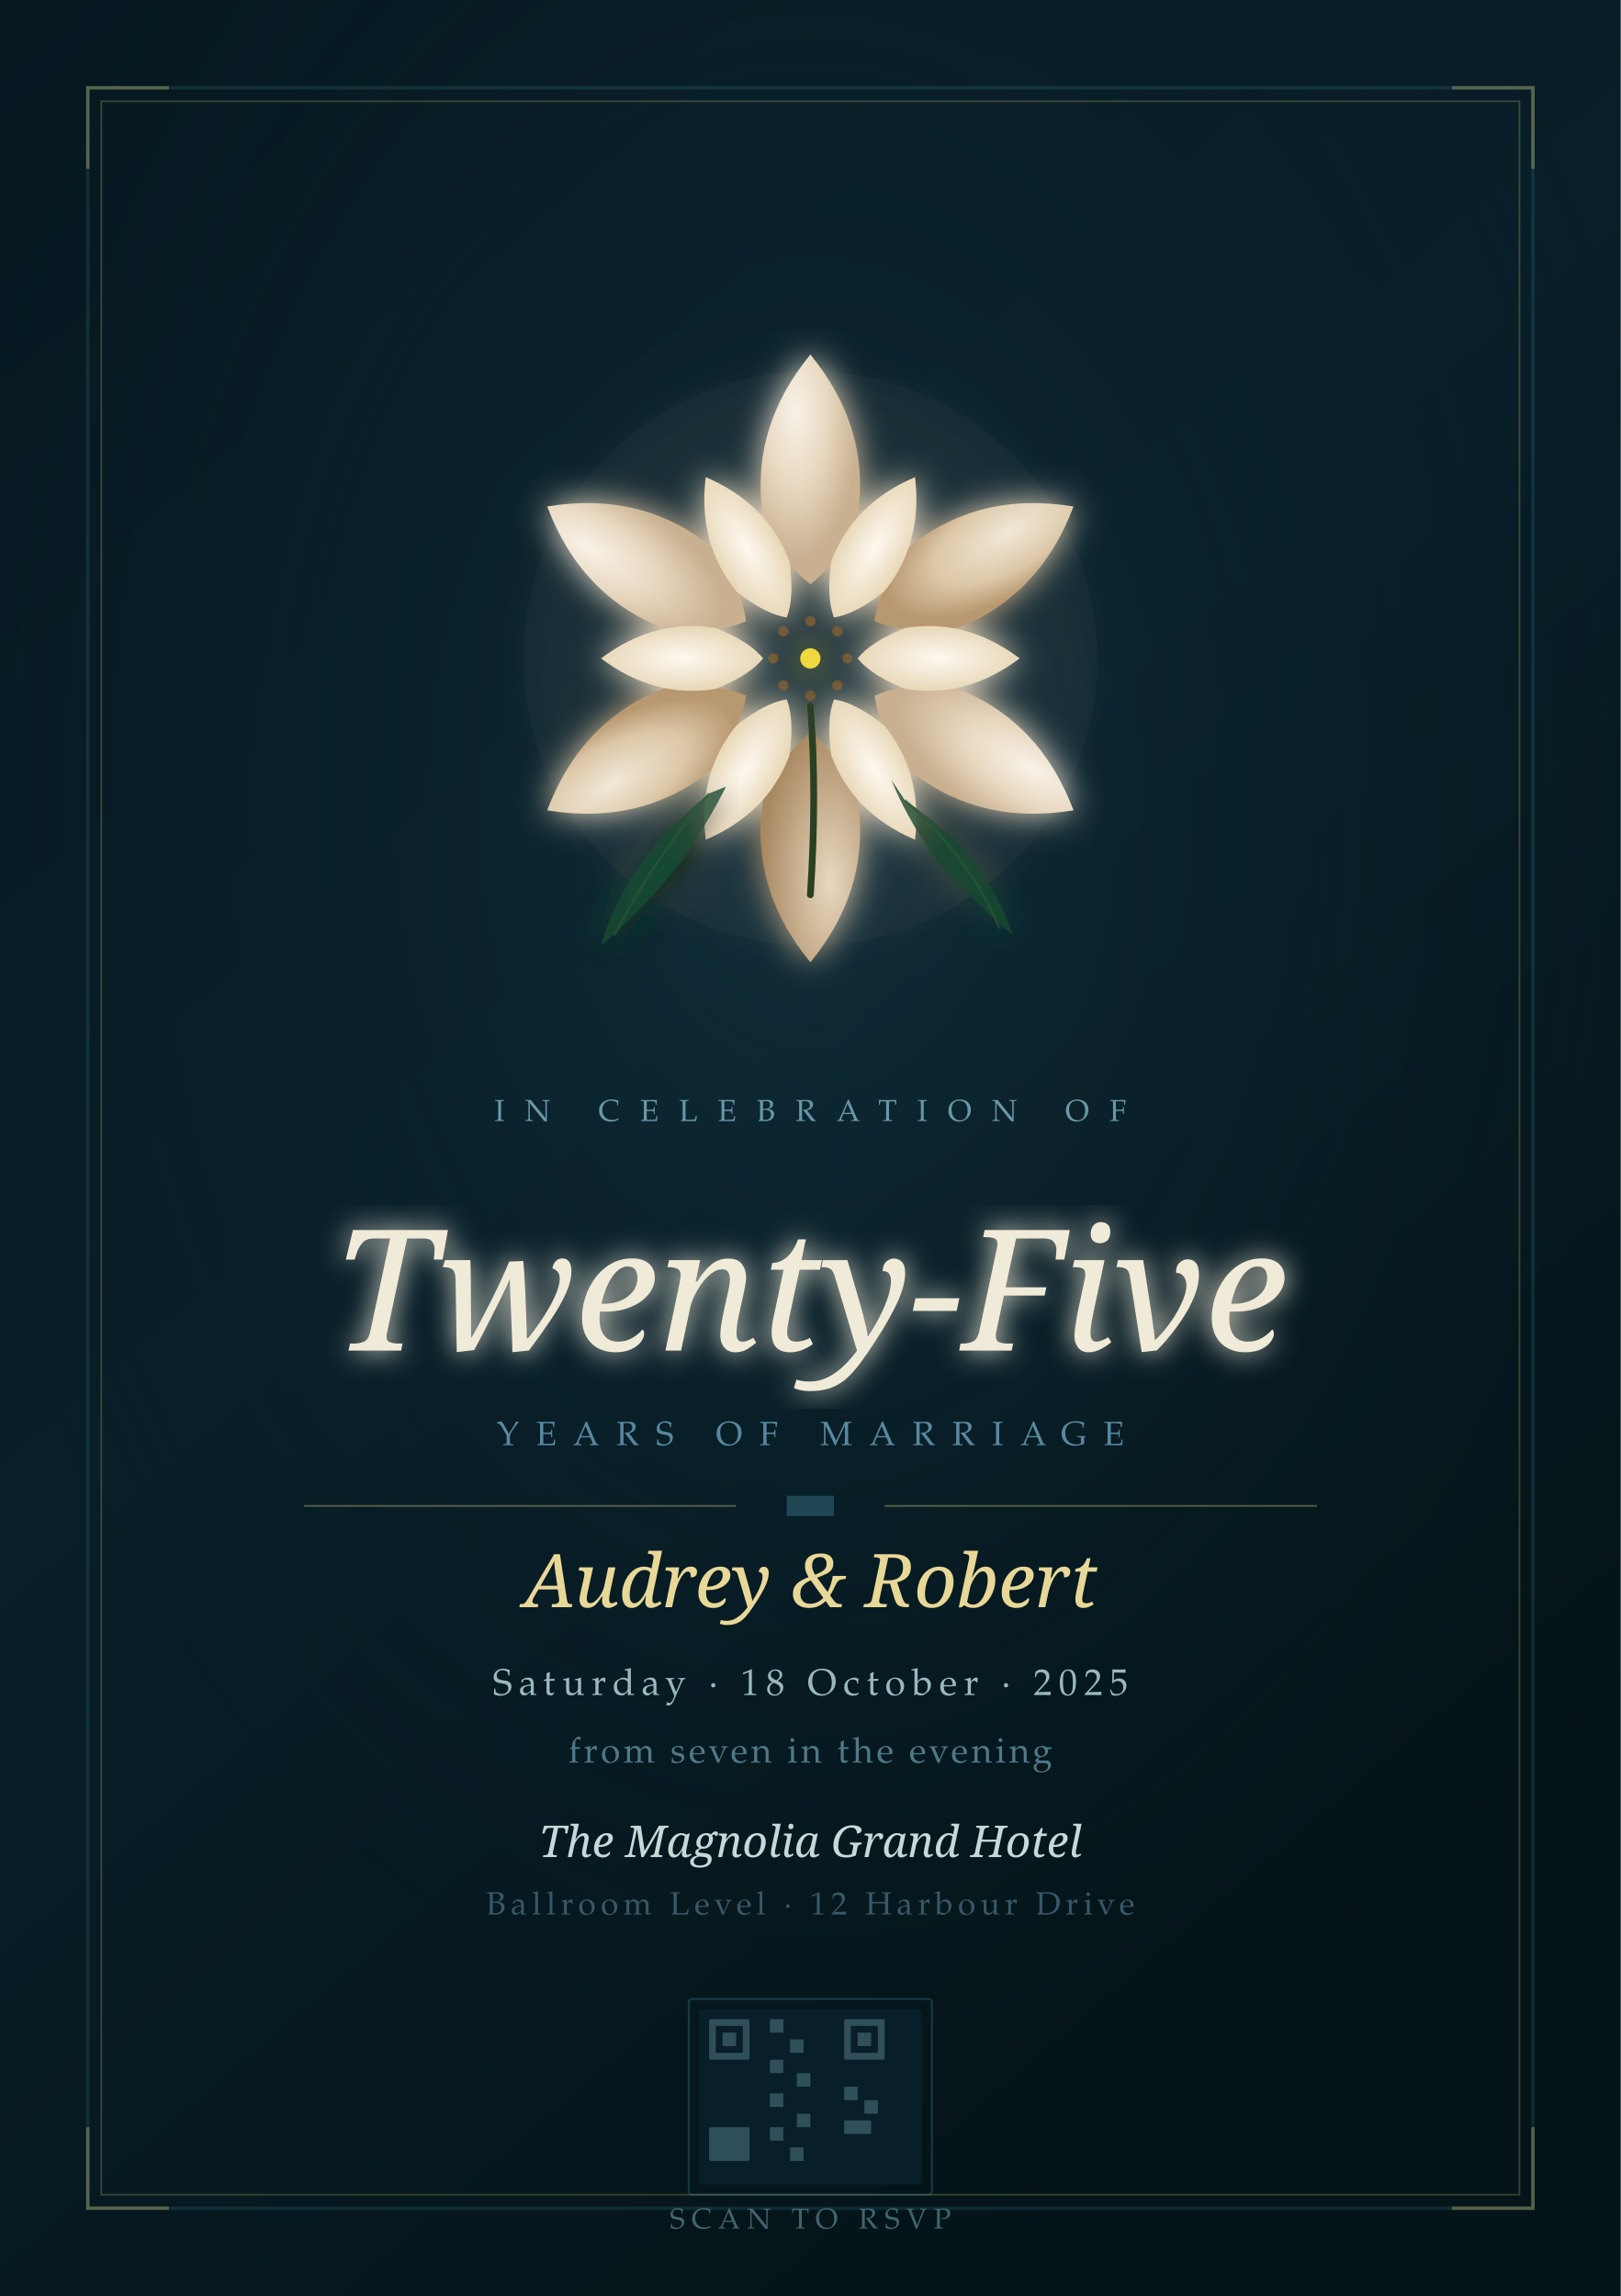
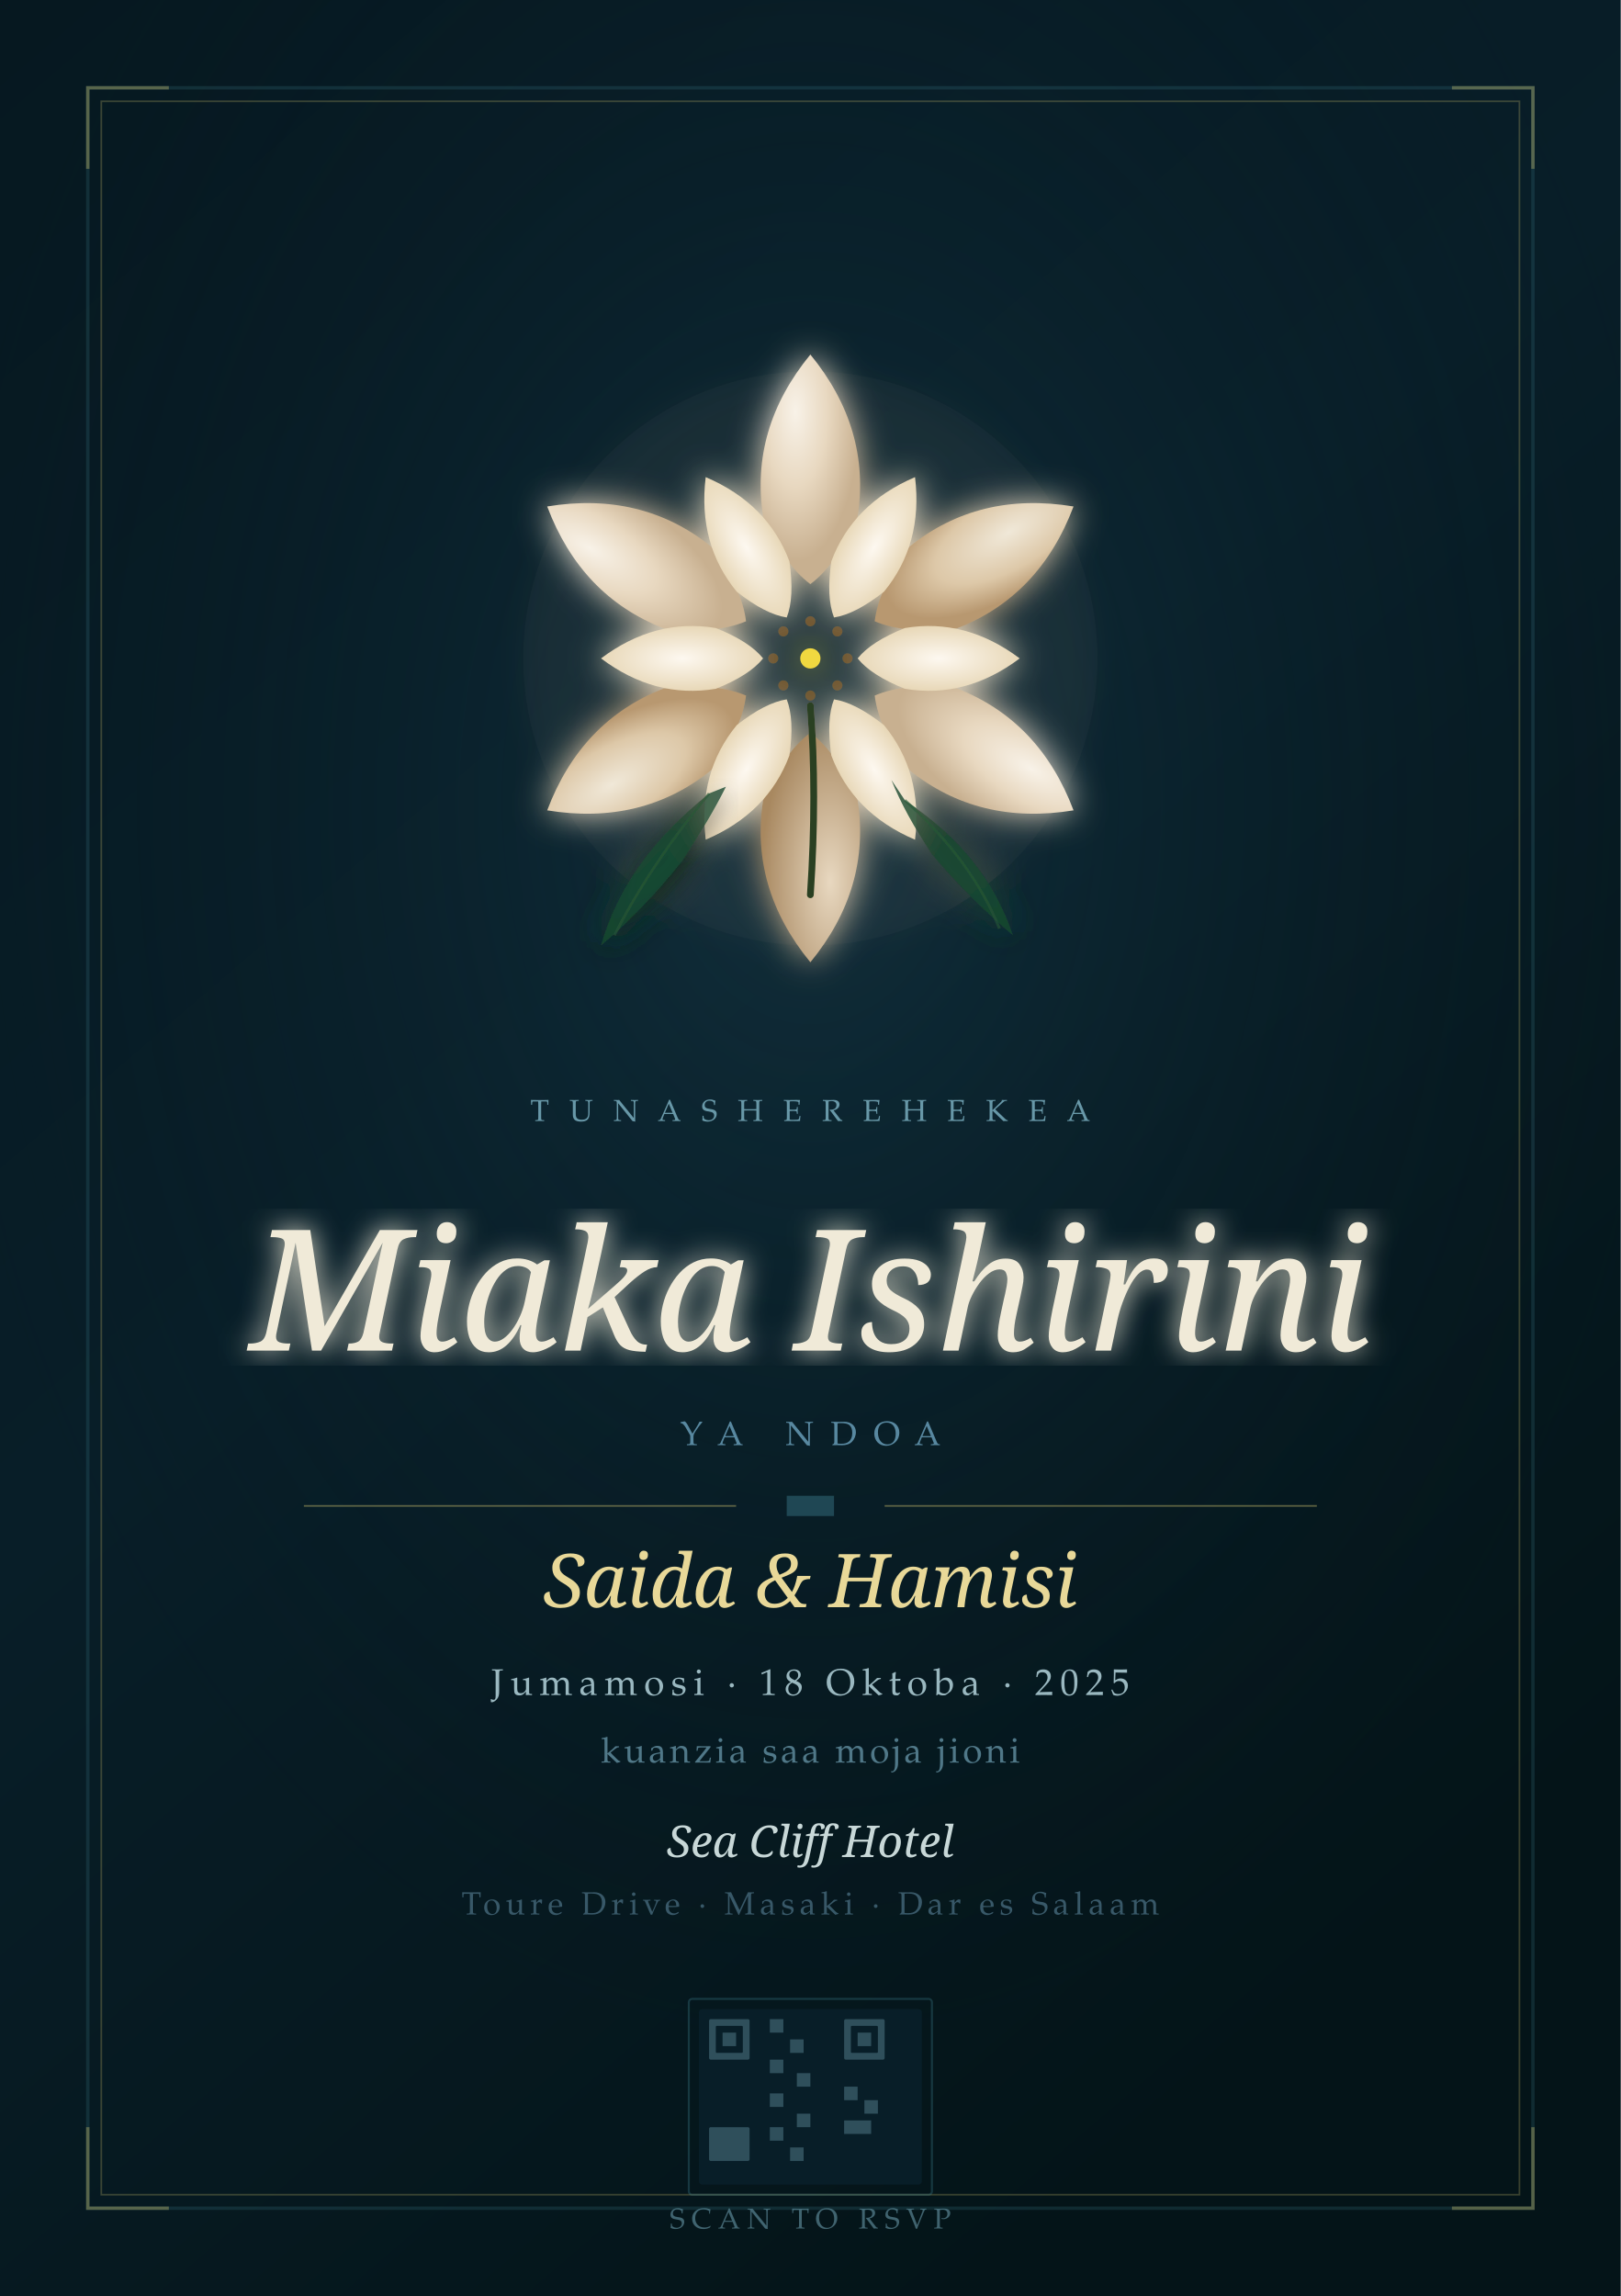
<svg xmlns="http://www.w3.org/2000/svg" viewBox="0 0 480 680" width="480" height="680">
  <defs>
    <linearGradient id="bg" x1="0%" y1="0%" x2="60%" y2="100%">
      <stop offset="0%" stop-color="#061820" />
      <stop offset="50%" stop-color="#081e28" />
      <stop offset="100%" stop-color="#041418" />
    </linearGradient>
    <radialGradient id="magPetal1" cx="35%" cy="25%" r="65%">
      <stop offset="0%" stop-color="#f8f2e8" />
      <stop offset="50%" stop-color="#e8d8c0" />
      <stop offset="100%" stop-color="#c8b090" />
    </radialGradient>
    <radialGradient id="magPetal2" cx="40%" cy="30%" r="60%">
      <stop offset="0%" stop-color="#f0e8d8" />
      <stop offset="60%" stop-color="#ddc8a8" />
      <stop offset="100%" stop-color="#b89870" />
    </radialGradient>
    <radialGradient id="magPetalDeep" cx="30%" cy="35%" r="70%">
      <stop offset="0%" stop-color="#e8d8c0" />
      <stop offset="100%" stop-color="#a88860" />
    </radialGradient>
    <radialGradient id="petalInner" cx="50%" cy="50%" r="50%">
      <stop offset="0%" stop-color="#fdf8f0" />
      <stop offset="100%" stop-color="#e8d8b8" />
    </radialGradient>
    <linearGradient id="tealGold" x1="0%" y1="0%" x2="100%" y2="100%">
      <stop offset="0%" stop-color="#d8c870" />
      <stop offset="50%" stop-color="#e8d880" />
      <stop offset="100%" stop-color="#b0a040" />
    </linearGradient>
    <linearGradient id="tealAccent" x1="0%" y1="0%" x2="100%" y2="100%">
      <stop offset="0%" stop-color="#408898" />
      <stop offset="100%" stop-color="#2a6878" />
    </linearGradient>
    <filter id="magGlow" x="-25%" y="-25%" width="150%" height="150%">
      <feGaussianBlur stdDeviation="5" result="b" />
      <feMerge>
        <feMergeNode in="b" />
        <feMergeNode in="SourceGraphic" />
      </feMerge>
    </filter>
    <filter id="textGlow">
      <feGaussianBlur stdDeviation="4" result="b" />
      <feMerge>
        <feMergeNode in="b" />
        <feMergeNode in="SourceGraphic" />
      </feMerge>
    </filter>
    <filter id="leafShadow">
      <feDropShadow dx="1" dy="2" stdDeviation="3" flood-color="#000" flood-opacity="0.4" />
    </filter>
  </defs>
  <rect width="480" height="680" fill="url(#bg)" />
  <radialGradient id="aura" cx="50%" cy="35%" r="55%">
    <stop offset="0%" stop-color="#1a4050" stop-opacity="0.5" />
    <stop offset="100%" stop-color="#061820" stop-opacity="0" />
  </radialGradient>
  <rect width="480" height="680" fill="url(#aura)" />
  <rect x="26" y="26" width="428" height="628" fill="none" stroke="#408898" stroke-width="1" opacity="0.2" />
  <rect x="30" y="30" width="420" height="620" fill="none" stroke="#d8c870" stroke-width="0.5" opacity="0.25" />
  <g stroke="#d8c870" stroke-width="1" opacity="0.35" fill="none">
    <path d="M26,50 L26,26 L50,26" />
    <path d="M430,26 L454,26 L454,50" />
    <path d="M26,630 L26,654 L50,654" />
    <path d="M430,654 L454,654 L454,630" />
  </g>
  <g transform="translate(240, 195)" filter="url(#magGlow)">
    <circle cx="0" cy="0" r="85" fill="#e8d8b808" />
    <path d="M0,-90 Q18,-68 14,-42 Q8,-28 0,-22 Q-8,-28 -14,-42 Q-18,-68 0,-90 Z" fill="url(#magPetal1)" />
    <path d="M0,-90 Q18,-68 14,-42 Q8,-28 0,-22 Q-8,-28 -14,-42 Q-18,-68 0,-90 Z" fill="url(#magPetal2)" transform="rotate(60)" />
    <path d="M0,-90 Q18,-68 14,-42 Q8,-28 0,-22 Q-8,-28 -14,-42 Q-18,-68 0,-90 Z" fill="url(#magPetal1)" transform="rotate(120)" />
    <path d="M0,-90 Q18,-68 14,-42 Q8,-28 0,-22 Q-8,-28 -14,-42 Q-18,-68 0,-90 Z" fill="url(#magPetalDeep)" transform="rotate(180)" />
    <path d="M0,-90 Q18,-68 14,-42 Q8,-28 0,-22 Q-8,-28 -14,-42 Q-18,-68 0,-90 Z" fill="url(#magPetal2)" transform="rotate(240)" />
    <path d="M0,-90 Q18,-68 14,-42 Q8,-28 0,-22 Q-8,-28 -14,-42 Q-18,-68 0,-90 Z" fill="url(#magPetal1)" transform="rotate(300)" />
    <path d="M0,-62 Q12,-46 9,-28 Q5,-18 0,-14 Q-5,-18 -9,-28 Q-12,-46 0,-62 Z" fill="url(#petalInner)" transform="rotate(30)" />
    <path d="M0,-62 Q12,-46 9,-28 Q5,-18 0,-14 Q-5,-18 -9,-28 Q-12,-46 0,-62 Z" fill="url(#petalInner)" transform="rotate(90)" />
    <path d="M0,-62 Q12,-46 9,-28 Q5,-18 0,-14 Q-5,-18 -9,-28 Q-12,-46 0,-62 Z" fill="url(#petalInner)" transform="rotate(150)" />
    <path d="M0,-62 Q12,-46 9,-28 Q5,-18 0,-14 Q-5,-18 -9,-28 Q-12,-46 0,-62 Z" fill="url(#petalInner)" transform="rotate(210)" />
    <path d="M0,-62 Q12,-46 9,-28 Q5,-18 0,-14 Q-5,-18 -9,-28 Q-12,-46 0,-62 Z" fill="url(#petalInner)" transform="rotate(270)" />
    <path d="M0,-62 Q12,-46 9,-28 Q5,-18 0,-14 Q-5,-18 -9,-28 Q-12,-46 0,-62 Z" fill="url(#petalInner)" transform="rotate(330)" />
    <ellipse cx="0" cy="0" r="14" fill="#d8c080" />
    <ellipse cx="0" cy="0" r="9" fill="#c8a828" />
    <ellipse cx="0" cy="0" r="5" fill="#e8d060" />
    <g fill="#8a6020" opacity="0.7">
      <circle cx="0" cy="-11" r="1.5" />
      <circle cx="8" cy="-8" r="1.5" />
      <circle cx="11" cy="0" r="1.5" />
      <circle cx="8" cy="8" r="1.5" />
      <circle cx="0" cy="11" r="1.5" />
      <circle cx="-8" cy="8" r="1.5" />
      <circle cx="-11" cy="0" r="1.5" />
      <circle cx="-8" cy="-8" r="1.5" />
    </g>
    <circle cx="0" cy="0" r="3" fill="#f0d840" />
    <path d="M-30,40 Q-55,60 -62,85 Q-50,75 -38,60 Q-30,48 -25,38 Z" fill="#1a4830" opacity="0.8" filter="url(#leafShadow)" />
    <path d="M28,42 Q52,58 60,82 Q48,72 36,58 Q28,46 24,36 Z" fill="#1a4830" opacity="0.8" />
    <path d="M-30,40 Q-48,62 -58,82" stroke="#285838" stroke-width="0.8" fill="none" opacity="0.6" />
    <path d="M28,42 Q48,60 56,80" stroke="#285838" stroke-width="0.8" fill="none" opacity="0.6" />
    <path d="M0,14 Q2,40 0,70" stroke="#2a4020" stroke-width="2" fill="none" stroke-linecap="round" />
  </g>
-   <text x="240" y="332" font-family="'Palatino Linotype',Palatino,serif" font-size="9" fill="#6898a8" letter-spacing="6" text-anchor="middle">IN CELEBRATION OF</text>
-   <text x="240" y="400" font-family="Georgia,serif" font-size="50" fill="#f0ead8" font-style="italic" text-anchor="middle" filter="url(#textGlow)" id="milestone">Twenty-Five</text>
-   <text x="240" y="428" font-family="'Palatino Linotype',Palatino,serif" font-size="10" fill="#5888a0" letter-spacing="5" text-anchor="middle">YEARS OF MARRIAGE</text>
+   <text x="240" y="332" font-family="'Palatino Linotype',Palatino,serif" font-size="9" fill="#6898a8" letter-spacing="6" text-anchor="middle">TUNASHEREHEKEA</text>
+   <text x="240" y="400" font-family="Georgia,serif" font-size="50" fill="#f0ead8" font-style="italic" text-anchor="middle" filter="url(#textGlow)" id="milestone">Miaka Ishirini</text>
+   <text x="240" y="428" font-family="'Palatino Linotype',Palatino,serif" font-size="10" fill="#5888a0" letter-spacing="5" text-anchor="middle">YA NDOA</text>
  <g opacity="0.4">
    <line x1="90" y1="446" x2="218" y2="446" stroke="#d8c870" stroke-width="0.5" />
    <rect cx="240" cy="443" x="233" y="443" width="14" height="6" fill="#408898" />
    <line x1="262" y1="446" x2="390" y2="446" stroke="#d8c870" stroke-width="0.5" />
  </g>
-   <text x="240" y="476" font-family="Georgia,serif" font-size="22" fill="#e8d898" font-style="italic" text-anchor="middle" id="couple">Audrey &amp; Robert</text>
-   <text x="240" y="502" font-family="'Palatino Linotype',Palatino,serif" font-size="11" fill="#9ab8c0" letter-spacing="2" text-anchor="middle" id="date">Saturday · 18 October · 2025</text>
-   <text x="240" y="522" font-family="'Palatino Linotype',Palatino,serif" font-size="10.5" fill="#507888" letter-spacing="1" text-anchor="middle" id="time">from seven in the evening</text>
-   <text x="240" y="550" font-family="Georgia,serif" font-size="13" fill="#c8d8d8" font-style="italic" text-anchor="middle" id="venue">The Magnolia Grand Hotel</text>
-   <text x="240" y="567" font-family="'Palatino Linotype',Palatino,serif" font-size="9.5" fill="#385868" letter-spacing="1.5" text-anchor="middle" id="address">Ballroom Level · 12 Harbour Drive</text>
+   <text x="240" y="476" font-family="Georgia,serif" font-size="22" fill="#e8d898" font-style="italic" text-anchor="middle" id="couple">Saida &amp; Hamisi</text>
+   <text x="240" y="502" font-family="'Palatino Linotype',Palatino,serif" font-size="11" fill="#9ab8c0" letter-spacing="2" text-anchor="middle" id="date">Jumamosi · 18 Oktoba · 2025</text>
+   <text x="240" y="522" font-family="'Palatino Linotype',Palatino,serif" font-size="10.5" fill="#507888" letter-spacing="1" text-anchor="middle" id="time">kuanzia saa moja jioni</text>
+   <text x="240" y="550" font-family="Georgia,serif" font-size="13" fill="#c8d8d8" font-style="italic" text-anchor="middle" id="venue">Sea Cliff Hotel</text>
+   <text x="240" y="567" font-family="'Palatino Linotype',Palatino,serif" font-size="9.5" fill="#385868" letter-spacing="1.5" text-anchor="middle" id="address">Toure Drive · Masaki · Dar es Salaam</text>
  <rect x="204" y="592" width="72" height="58" rx="1" fill="none" stroke="#408898" stroke-width="0.6" opacity="0.3" />
  <rect x="207" y="595" width="66" height="52" rx="1" fill="#081e28" />
  <g fill="#6898a8" opacity="0.4">
    <rect x="210" y="598" width="12" height="12" rx="0.5" />
    <rect x="212" y="600" width="8" height="8" rx="0.3" fill="#081e28" />
    <rect x="214" y="602" width="4" height="4" fill="#6898a8" />
    <rect x="250" y="598" width="12" height="12" rx="0.5" />
    <rect x="252" y="600" width="8" height="8" rx="0.3" fill="#081e28" />
    <rect x="254" y="602" width="4" height="4" fill="#6898a8" />
    <rect x="210" y="630" width="12" height="10" rx="0.5" />
    <rect x="228" y="598" width="4" height="4" />
    <rect x="234" y="604" width="4" height="4" />
    <rect x="228" y="610" width="4" height="4" />
    <rect x="236" y="614" width="4" height="4" />
    <rect x="228" y="620" width="4" height="4" />
    <rect x="236" y="626" width="4" height="4" />
    <rect x="250" y="618" width="4" height="4" />
    <rect x="256" y="622" width="4" height="4" />
    <rect x="250" y="628" width="8" height="4" />
    <rect x="228" y="630" width="4" height="4" />
    <rect x="234" y="636" width="4" height="4" />
  </g>
  <text x="240" y="660" font-family="'Palatino Linotype',Palatino,serif" font-size="8.5" fill="#6898a8" letter-spacing="2" text-anchor="middle" opacity="0.6">SCAN TO RSVP</text>
</svg>
